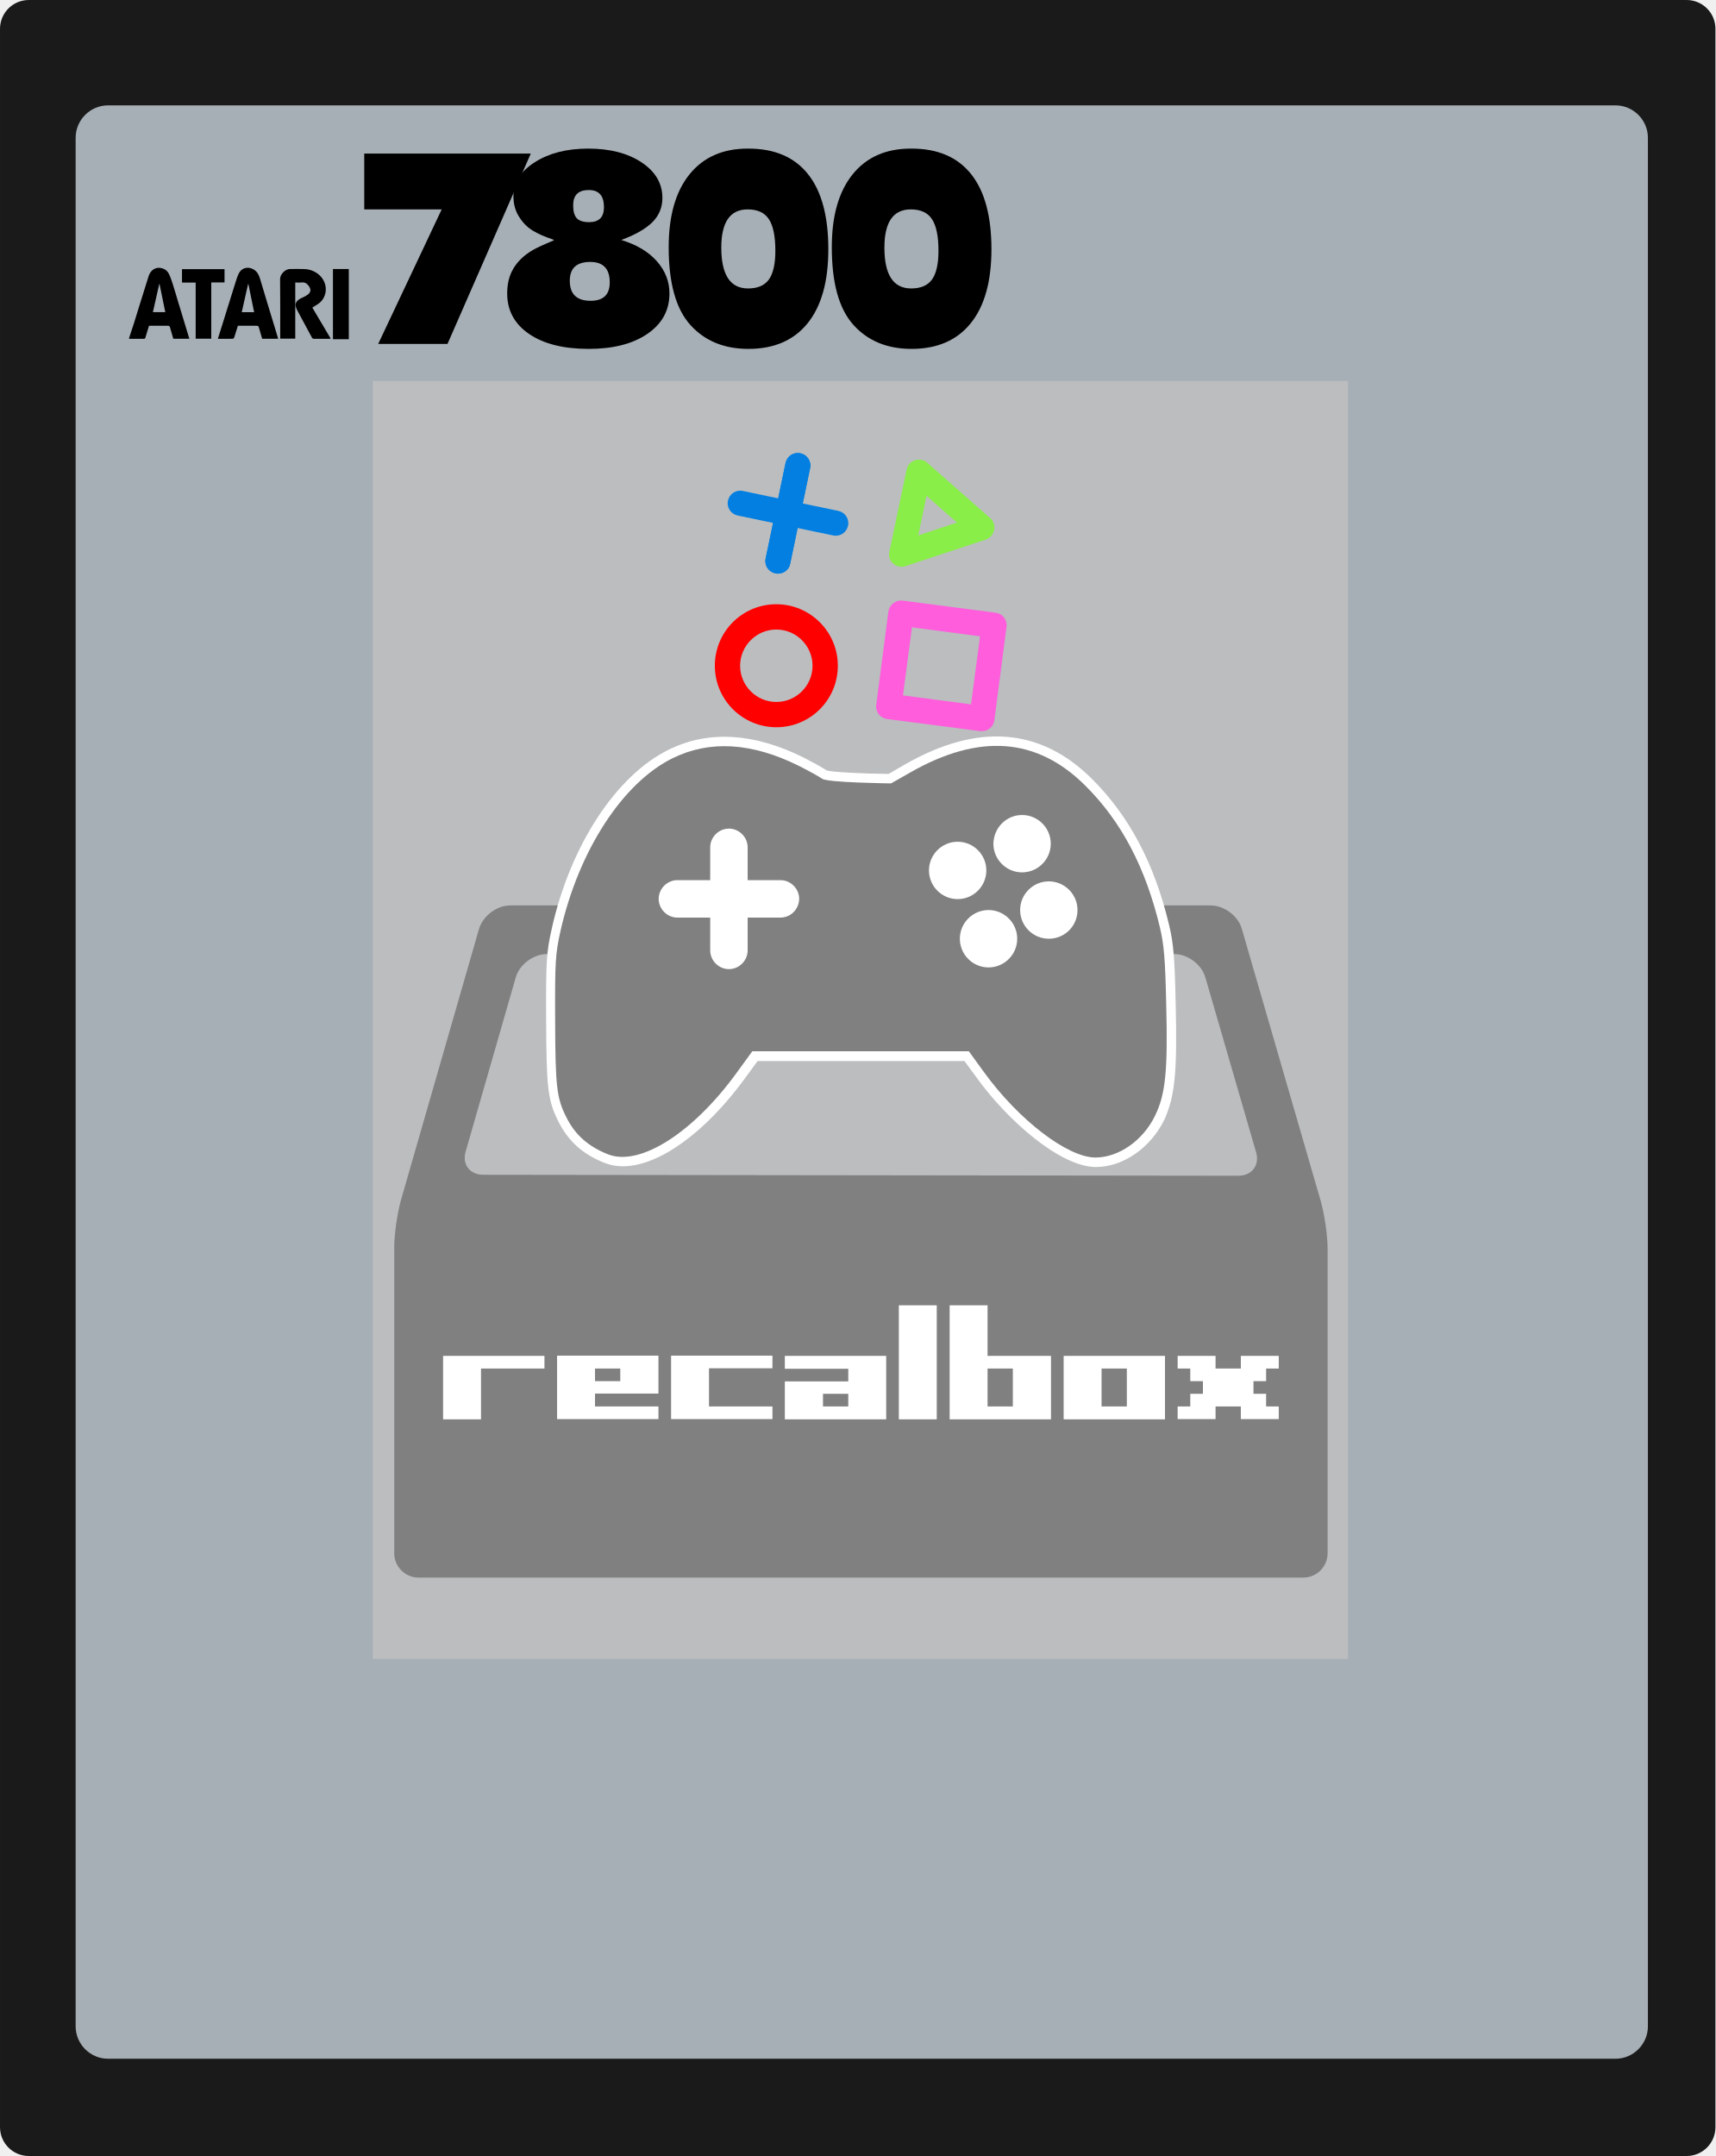
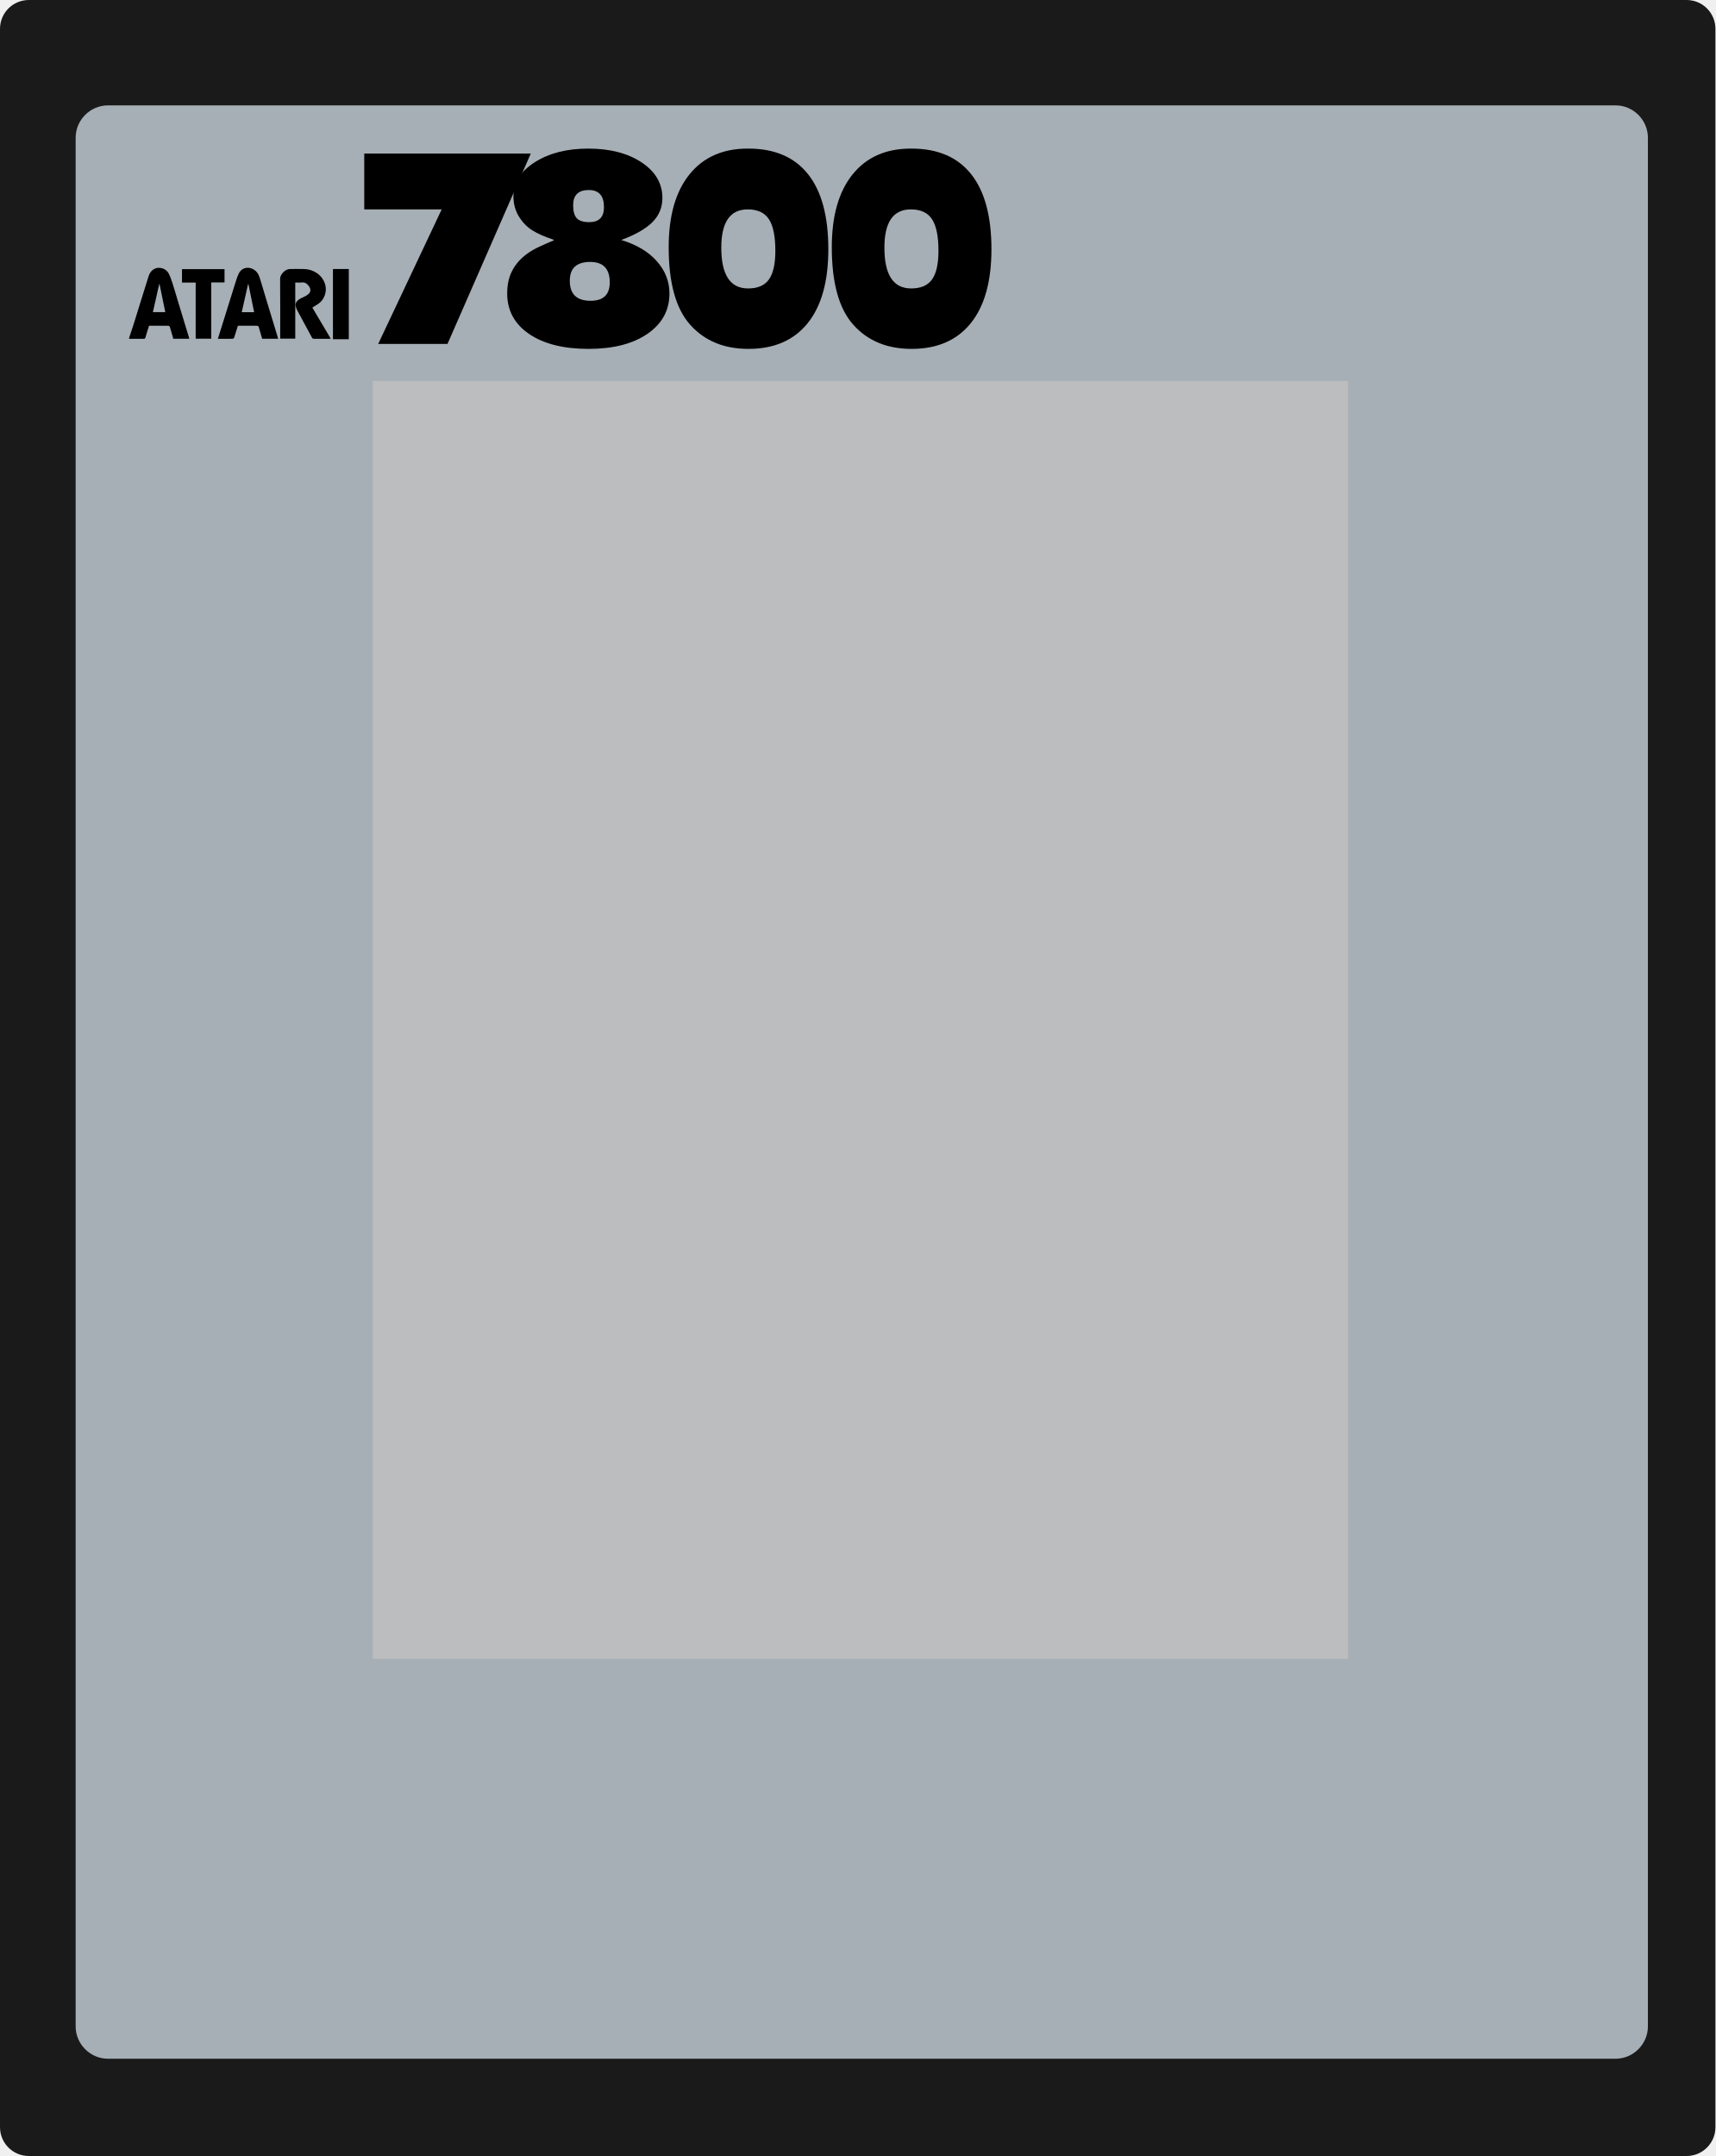
<svg xmlns="http://www.w3.org/2000/svg" viewBox="0 0 203.181 255.336" height="255.336" width="203.181" xml:space="preserve" version="1.1" id="svg2">
  <defs id="defs6">
    <clipPath id="clipPath16" clipPathUnits="userSpaceOnUse">
      <path id="path18" d="m 0,204.269 162.545,0 L 162.545,0 0,0 0,204.269 Z" />
    </clipPath>
  </defs>
  <g transform="matrix(1.25,0,0,-1.25,0,255.3363)" id="g10">
    <g id="g12">
      <g clip-path="url(#clipPath16)" id="g14">
        <g transform="translate(159.8144,0)" id="g20">
          <path id="path22" style="fill:#1a1a1a;fill-opacity:1;fill-rule:nonzero;stroke:none" d="m 0,0 -157.084,0 c -1.508,0 -2.73,1.222 -2.73,2.73 l 0,198.809 c 0,1.507 1.222,2.73 2.73,2.73 l 157.084,0 c 1.508,0 2.73,-1.223 2.73,-2.73 L 2.73,2.73 C 2.73,1.222 1.508,0 0,0" />
        </g>
        <g transform="translate(153.0737,9.2151)" id="g24">
          <path id="path26" style="fill:#a7afb6;fill-opacity:1;fill-rule:nonzero;stroke:none" d="m 0,0 -142.835,0 c -1.689,0 -3.071,1.382 -3.071,3.072 l 0,178.927 c 0,1.689 1.382,3.072 3.071,3.072 l 142.835,0 c 1.689,0 3.072,-1.383 3.072,-3.072 l 0,-178.927 C 3.072,1.382 1.689,0 0,0" />
        </g>
        <path id="path28" style="fill:#bbbdbf;fill-opacity:1;fill-rule:nonzero;stroke:none" d="m 127.732,47.1 -92.407,0 0,121.077 92.407,0 0,-121.077 z" />
        <g transform="translate(15.1151,177.3624)" id="g30">
          <path id="path32" style="fill:#000000;fill-opacity:1;fill-rule:evenodd;stroke:none" d="m 0,0 c -0.008,0.001 -0.017,0.001 -0.025,0.002 -0.2,-0.888 -0.401,-1.776 -0.602,-2.669 l 1.173,0 C 0.362,-1.769 0.181,-0.884 0,0 m -2.885,-5.12 c 0.147,0.444 0.298,0.886 0.44,1.332 0.17,0.536 0.331,1.074 0.499,1.611 0.299,0.963 0.596,1.927 0.903,2.887 0.116,0.363 0.322,0.656 0.711,0.784 C 0.005,1.606 0.61,1.491 0.867,1 1.024,0.7 1.132,0.372 1.237,0.048 1.414,-0.498 1.57,-1.051 1.737,-1.601 2.074,-2.712 2.412,-3.822 2.75,-4.933 2.775,-5.014 2.798,-5.095 2.825,-5.187 l -1.519,0 c -0.105,0.369 -0.21,0.744 -0.324,1.115 -0.015,0.048 -0.084,0.112 -0.128,0.112 -0.613,0.008 -1.226,0.005 -1.846,0.005 -0.116,-0.374 -0.237,-0.739 -0.34,-1.109 -0.031,-0.11 -0.082,-0.133 -0.182,-0.132 -0.457,0.003 -0.914,10e-4 -1.371,10e-4 l 0,0.075 z" />
        </g>
        <path id="path34" style="fill:#000000;fill-opacity:1;fill-rule:evenodd;stroke:none" d="m 31.548,178.782 1.503,0 0,-6.652 -1.503,0 0,6.652 z" />
        <g transform="translate(27.9772,177.5045)" id="g36">
          <path id="path38" style="fill:#000000;fill-opacity:1;fill-rule:evenodd;stroke:none" d="m 0,0 0,-5.322 -1.428,0 0,0.213 c 0,1.815 0.013,3.631 -0.009,5.446 -0.006,0.413 0.466,0.94 0.94,0.94 C -0.04,1.278 0.417,1.291 0.874,1.275 1.752,1.243 2.574,0.695 2.829,-0.172 3.03,-0.854 2.765,-1.638 2.172,-2.03 1.994,-2.148 1.812,-2.257 1.619,-2.378 2.189,-3.341 2.768,-4.32 3.36,-5.319 3.3,-5.327 3.261,-5.336 3.222,-5.336 2.734,-5.337 2.245,-5.339 1.757,-5.333 c -0.054,0 -0.135,0.035 -0.159,0.078 -0.473,0.868 -0.937,1.74 -1.407,2.609 -0.359,0.663 -0.068,0.972 0.498,1.22 0.189,0.083 0.381,0.181 0.537,0.312 0.301,0.253 0.236,0.536 0.053,0.785 C 1.116,-0.106 0.906,0.044 0.597,0.004 0.407,-0.02 0.212,0 0,0" />
        </g>
        <g transform="translate(23.5364,177.3553)" id="g40">
          <path id="path42" style="fill:#000000;fill-opacity:1;fill-rule:evenodd;stroke:none" d="m 0,0 c -0.01,0 -0.02,0 -0.029,0.001 -0.2,-0.885 -0.4,-1.77 -0.601,-2.663 l 1.173,0 C 0.361,-1.766 0.18,-0.883 0,0 m 2.823,-5.18 -1.519,0 c -0.106,0.371 -0.21,0.746 -0.325,1.117 -0.014,0.047 -0.085,0.11 -0.13,0.11 -0.613,0.008 -1.226,0.005 -1.843,0.005 -0.119,-0.381 -0.232,-0.755 -0.355,-1.126 -0.016,-0.047 -0.086,-0.108 -0.133,-0.109 -0.462,-0.008 -0.925,-0.005 -1.412,-0.005 0.13,0.417 0.256,0.816 0.381,1.216 0.414,1.325 0.824,2.65 1.241,3.973 0.101,0.32 0.196,0.645 0.335,0.949 0.324,0.716 1.122,0.753 1.641,0.278 C 0.935,1.018 1.039,0.72 1.128,0.424 1.331,-0.249 1.531,-0.922 1.735,-1.595 2.071,-2.706 2.41,-3.816 2.748,-4.927 2.772,-5.008 2.796,-5.09 2.823,-5.18" />
        </g>
        <g transform="translate(18.541,172.1811)" id="g44">
          <path id="path46" style="fill:#000000;fill-opacity:1;fill-rule:evenodd;stroke:none" d="m 0,0 0,5.316 -1.297,0 0,1.272 4.031,0 0,-1.259 -1.256,0 L 1.478,0 0,0 Z" />
        </g>
        <g transform="translate(34.5141,189.7175)" id="g48">
          <path id="path50" style="fill:#000000;fill-opacity:1;fill-rule:nonzero;stroke:none" d="m 0,0 15.778,0 -7.889,-18.031 -6.566,0 L 7.338,-5.287 0,-5.287 0,0 Z" />
        </g>
        <g transform="translate(57.2281,184.6423)" id="g52">
          <path id="path54" style="fill:#000000;fill-opacity:1;fill-rule:nonzero;stroke:none" d="m 0,0 c 0,1.082 -0.48,1.623 -1.44,1.623 -0.986,0 -1.479,-0.481 -1.479,-1.444 0,-0.582 0.117,-0.994 0.351,-1.237 0.234,-0.242 0.622,-0.363 1.166,-0.363 C -0.467,-1.421 0,-0.948 0,0 m 0.548,-7.13 c 0,1.293 -0.617,1.94 -1.85,1.94 -1.291,0 -1.936,-0.594 -1.936,-1.782 0,-1.267 0.657,-1.9 1.97,-1.9 1.211,0 1.816,0.58 1.816,1.742 m 1.093,4.02 c 1.451,-0.441 2.575,-1.112 3.371,-2.012 0.795,-0.901 1.194,-1.918 1.194,-3.053 0,-1.594 -0.695,-2.868 -2.082,-3.822 -1.388,-0.955 -3.247,-1.432 -5.578,-1.432 -2.381,0 -4.262,0.473 -5.644,1.418 -1.382,0.946 -2.072,2.224 -2.072,3.836 0,0.405 0.038,0.786 0.114,1.142 0.077,0.355 0.194,0.688 0.354,0.999 0.159,0.311 0.359,0.603 0.601,0.878 0.242,0.275 0.526,0.529 0.85,0.763 0.325,0.234 0.707,0.453 1.146,0.655 0.44,0.203 0.895,0.403 1.366,0.601 l 0,0.027 -0.038,0 c 0,0.018 -0.013,0.027 -0.038,0.027 0,0.018 -0.013,0.027 -0.039,0.027 -0.764,0.252 -1.397,0.531 -1.9,0.838 -0.503,0.306 -0.933,0.74 -1.289,1.303 -0.357,0.563 -0.535,1.213 -0.535,1.952 0,1.287 0.675,2.361 2.025,3.221 1.349,0.86 3.036,1.29 5.061,1.29 2.063,0 3.75,-0.437 5.062,-1.31 C 4.881,3.364 5.537,2.243 5.537,0.875 5.537,-0.026 5.222,-0.791 4.592,-1.421 3.961,-2.052 2.978,-2.615 1.641,-3.11" />
        </g>
        <g transform="translate(83.8012,180.8075)" id="g56">
          <path id="path58" style="fill:#000000;fill-opacity:1;fill-rule:nonzero;stroke:none" d="m 0,0 c 0,-2.578 0.845,-3.867 2.535,-3.867 0.914,0 1.574,0.284 1.979,0.854 0.405,0.569 0.608,1.474 0.608,2.715 0,1.367 -0.203,2.363 -0.608,2.986 C 4.109,3.312 3.438,3.623 2.501,3.623 0.833,3.623 0,2.416 0,0 m 2.57,9.383 c 2.478,0 4.36,-0.806 5.645,-2.418 1.285,-1.612 1.927,-3.984 1.927,-7.118 0,-3.052 -0.654,-5.389 -1.962,-7.01 -1.308,-1.621 -3.178,-2.431 -5.61,-2.431 -2.307,0 -4.144,0.758 -5.508,2.276 -1.365,1.517 -2.047,3.969 -2.047,7.354 0,2.972 0.656,5.272 1.97,6.902 1.313,1.63 3.152,2.445 5.516,2.445 l 0.069,0 z" />
        </g>
        <g transform="translate(68.3456,180.8075)" id="g60">
          <path id="path62" style="fill:#000000;fill-opacity:1;fill-rule:nonzero;stroke:none" d="m 0,0 c 0,-2.578 0.845,-3.867 2.536,-3.867 0.913,0 1.573,0.284 1.978,0.854 0.405,0.569 0.608,1.474 0.608,2.715 0,1.367 -0.203,2.363 -0.608,2.986 C 4.109,3.312 3.438,3.623 2.501,3.623 0.834,3.623 0,2.416 0,0 m 2.57,9.383 c 2.478,0 4.36,-0.806 5.645,-2.418 1.285,-1.612 1.927,-3.984 1.927,-7.118 0,-3.052 -0.654,-5.389 -1.962,-7.01 -1.308,-1.621 -3.178,-2.431 -5.61,-2.431 -2.307,0 -4.144,0.758 -5.508,2.276 -1.365,1.517 -2.047,3.969 -2.047,7.354 0,2.972 0.656,5.272 1.97,6.902 1.313,1.63 3.152,2.445 5.516,2.445 l 0.069,0 z" />
        </g>
      </g>
    </g>
  </g>
-   <g id="g4379" transform="matrix(0.1960642,0,0,0.1960642,25.51798,82.64631)">
-     <path style="fill:#ff0000" id="path9" d="m 338.831,17.757 c -20.411,0 -37.15,-16.593 -37.15,-37.15 0,-20.557 16.593,-37.15 37.15,-37.15 20.411,0 37.15,16.593 37.15,37.15 0,20.557 -16.593,37.15 -37.15,37.15 z m 0,-59.029 c -12.041,0 -21.879,9.838 -21.879,21.879 0,12.041 9.838,21.879 21.879,21.879 12.041,0 21.879,-9.838 21.879,-21.879 0,-12.041 -9.838,-21.879 -21.879,-21.879 z" class="st0" />
-     <path style="fill:#ff5ddc" id="path11" d="m 463.057,20.106 c -0.294,0 -0.734,0 -1.028,0 l -56.386,-7.342 C 403.587,12.471 401.825,11.443 400.65,9.828 399.476,8.212 398.888,6.157 399.182,4.248 l 7.342,-56.386 c 0.587,-4.111 4.405,-7.048 8.517,-6.608 l 56.386,7.342 c 2.056,0.294 3.818,1.322 4.993,2.937 1.175,1.615 1.762,3.671 1.468,5.58 l -7.342,56.386 c -0.441,3.818 -3.671,6.608 -7.489,6.608 z m -47.723,-21.585 41.115,5.433 5.433,-41.115 -41.115,-5.433 -5.433,41.115 z" class="st1" />
-     <path style="fill:#027fe1" id="path13" d="m 339.859,-75.045 c -0.587,0 -1.028,0 -1.615,-0.147 -4.111,-0.881 -6.755,-4.846 -5.874,-8.957 l 12.041,-57.708 c 0.881,-4.112 4.846,-6.755 8.957,-5.874 4.112,0.881 6.755,4.846 5.874,8.957 l -12.041,57.708 c -0.587,3.524 -3.818,6.02 -7.342,6.02 z" class="st2" />
-     <path style="fill:#027fe1" id="path15" d="m 339.859,-75.045 c -0.587,0 -1.028,0 -1.615,-0.147 -4.111,-0.881 -6.755,-4.846 -5.874,-8.957 l 12.041,-57.708 c 0.881,-4.112 4.846,-6.755 8.957,-5.874 4.112,0.881 6.755,4.846 5.874,8.957 l -12.041,57.708 c -0.587,3.524 -3.818,6.02 -7.342,6.02 z" class="st2" />
-     <path style="fill:#027fe1" id="path17" d="m 374.807,-97.952 c -0.587,0 -1.028,0 -1.615,-0.147 l -57.708,-12.041 c -4.111,-0.881 -6.755,-4.846 -5.874,-8.957 0.881,-4.111 4.846,-6.755 8.957,-5.874 l 57.708,12.041 c 4.111,0.881 6.755,4.846 5.874,8.957 -0.734,3.524 -3.818,6.02 -7.342,6.02 z" class="st2" />
-     <path style="fill:#8aee49" id="path19" d="m 414.453,-79.157 c -1.909,0 -3.671,-0.734 -4.993,-1.909 -2.056,-1.762 -2.937,-4.552 -2.349,-7.195 l 10.426,-49.632 c 0.587,-2.643 2.496,-4.846 4.993,-5.58 2.496,-0.881 5.433,-0.294 7.489,1.468 l 38.031,33.479 c 2.056,1.762 2.937,4.552 2.349,7.195 -0.587,2.643 -2.496,4.846 -4.993,5.727 l -48.457,16.005 c -1.028,0.294 -1.762,0.441 -2.496,0.441 z m 15.124,-42.877 -4.993,23.935 23.347,-7.782 -18.355,-16.152 z" class="st3" />
-     <path style="fill:#808080" id="path21" d="M 667.75,304.093 620.028,139.487 c -2.203,-7.782 -10.719,-14.097 -18.795,-14.097 l -423.19,0 c -8.076,0 -16.446,6.314 -18.795,14.097 L 112.111,303.212 C 109.909,310.995 108,323.916 108,331.993 l 0,184.724 c 0,8.076 6.608,14.684 14.684,14.684 l 534.494,0 c 8.076,0 14.684,-6.608 14.684,-14.684 l 0,-183.842 c 0,-8.076 -1.909,-20.998 -4.111,-28.78 z M 617.972,288.675 161.743,288.088 c -8.076,0 -12.922,-6.314 -10.572,-14.097 L 181.42,168.854 c 2.203,-7.782 10.719,-14.097 18.795,-14.097 l 378.992,0 c 8.076,0 16.593,6.314 18.795,14.097 l 30.689,105.724 c 2.203,7.782 -2.643,14.097 -10.719,14.097 z" class="st4" />
-     <path style="fill:#ffffff" d="m 160.422,435.808 -22.907,0 0,-38.325 61.232,0 0,7.636 -38.325,0 0,30.689 0,0 z" class="st5" id="path3079_4_" />
-     <path style="fill:#ffffff" d="m 229.289,428.025 38.325,0 0,7.636 -61.232,0 0,-38.325 61.232,0 0,22.907 -38.325,0 0,7.782 z m 0,-15.271 15.271,0 0,-7.636 -15.271,0 0,7.636 z" class="st5" id="path3081_4_" />
-     <path style="fill:#ffffff" d="m 298.157,428.025 38.325,0 0,7.636 -61.232,0 0,-38.325 61.232,0 0,7.636 -38.325,0 0,23.054 z" class="st5" id="path3083_4_" />
-     <path style="fill:#ffffff" d="m 343.97,397.483 61.232,0 0,38.325 -61.232,0 0,-22.907 38.325,0 0,-7.636 -38.325,0 0,-7.782 z m 23.054,30.543 15.271,0 0,-7.636 -15.271,0 0,7.636 z" class="st5" id="path3085_4_" />
-     <path style="fill:#ffffff" d="m 412.838,366.94 22.907,0 0,68.868 -22.907,0 0,-68.868 z" class="st5" id="path3087_4_" />
-     <path style="fill:#ffffff" d="m 443.527,366.94 22.907,0 0,30.543 38.325,0 0,38.325 -61.232,0 0,-68.868 z m 22.907,61.085 15.271,0 0,-22.907 -15.271,0 0,22.907 z" class="st5" id="path3089_4_" />
-     <path style="fill:#ffffff" d="m 512.395,397.483 61.232,0 0,38.325 -61.232,0 0,-38.325 z m 22.907,30.543 15.271,0 0,-22.907 -15.271,0 0,22.907 z" class="st5" id="path3091_4_" />
-     <path style="fill:#ffffff" d="m 588.898,420.39 7.636,0 0,-7.636 -7.636,0 0,-7.636 -7.636,0 0,-7.636 22.907,0 0,7.636 15.271,0 0,-7.636 22.907,0 0,7.636 -7.636,0 0,7.636 -7.636,0 0,7.636 7.636,0 0,7.636 7.636,0 0,7.636 -22.907,0 0,-7.636 -15.271,0 0,7.636 -22.907,0 0,-7.636 7.636,0 0,-7.636 z" class="st5" id="path3093_4_" />
-     <path style="fill:#ffffff" id="path31" d="M 580.088,185.154 C 579.5,157.254 578.766,148.297 576.123,137.284 567.313,100.281 552.041,71.353 529.428,48.887 498.445,18.051 460.561,15.114 416.803,40.077 l -10.132,5.874 C 391.106,45.803 373.191,44.922 369.373,43.894 366.437,41.985 359.976,38.461 355.13,35.965 325.175,21.134 297.863,19.519 273.928,31.266 242.064,46.831 214.311,89.268 203.152,139.487 c -3.23,14.537 -3.524,19.089 -3.377,55.211 0.147,40.968 1.028,48.457 7.342,61.085 6.02,12.041 14.978,20.117 28.34,25.256 3.377,1.322 6.901,1.909 10.719,1.909 21.439,0 49.778,-20.117 74.154,-53.743 l 7.195,-9.838 124.96,0 7.195,9.838 c 18.942,26.284 50.806,54.184 72.245,54.184 16.299,0 32.892,-11.453 41.262,-28.487 6.314,-13.95 7.929,-28.34 6.901,-69.749 z" class="st5" />
-     <path style="fill:#808080" id="path33" d="m 574.361,185.3 c -0.587,-27.459 -1.322,-36.122 -3.818,-46.695 -8.664,-36.122 -23.201,-63.875 -45.08,-85.607 C 496.242,23.924 461.442,21.281 419.739,45.069 l -11.6,6.608 c 0,0 -38.325,-0.441 -41.555,-2.79 -2.203,-1.468 -8.517,-4.993 -14.097,-7.782 -28.34,-14.097 -53.743,-15.712 -76.209,-4.699 -30.249,14.831 -56.827,55.799 -67.84,104.403 -3.084,13.95 -3.377,18.355 -3.23,54.037 0.147,40.087 0.881,46.842 6.755,58.442 5.286,10.719 13.362,17.768 25.256,22.466 l 0,0 c 19.236,7.489 51.541,-13.069 78.118,-49.925 l 8.957,-12.334 130.834,0 8.957,12.334 c 20.998,29.074 50.659,51.834 67.546,51.834 13.95,0 28.78,-10.279 35.976,-25.256 6.314,-12.922 7.782,-26.872 6.755,-67.105 z m -233.034,-52.568 -19.823,0 0,19.823 c 0,6.167 -5.139,11.307 -11.307,11.307 -6.167,0 -11.307,-5.139 -11.307,-11.307 l 0,-19.823 -19.823,0 c -6.167,0 -11.307,-5.139 -11.307,-11.307 0,-6.167 5.139,-11.307 11.307,-11.307 l 19.823,0 0,-19.823 c 0,-6.167 5.139,-11.307 11.307,-11.307 6.167,0 11.307,5.139 11.307,11.307 l 0,19.823 19.823,0 c 6.167,0 11.307,5.139 11.307,11.307 -0.147,6.314 -5.139,11.307 -11.307,11.307 z M 487.285,70.766 c 9.545,0 17.327,7.782 17.327,17.327 0,9.545 -7.782,17.327 -17.327,17.327 -9.545,0 -17.327,-7.782 -17.327,-17.327 0.147,-9.545 7.782,-17.327 17.327,-17.327 z M 431.046,104.245 c 0,-9.545 7.782,-17.327 17.327,-17.327 9.545,0 17.327,7.782 17.327,17.327 0,9.545 -7.782,17.327 -17.327,17.327 -9.545,0 -17.327,-7.782 -17.327,-17.327 z m 35.976,58.589 c -9.545,0 -17.327,-7.782 -17.327,-17.327 0,-9.545 7.782,-17.327 17.327,-17.327 9.545,0 17.327,7.782 17.327,17.327 0,9.545 -7.782,17.327 -17.327,17.327 z m 36.416,-17.327 c -9.545,0 -17.327,-7.782 -17.327,-17.327 0,-9.545 7.782,-17.327 17.327,-17.327 9.545,0 17.327,7.782 17.327,17.327 0,9.691 -7.782,17.327 -17.327,17.327 z" class="st4" />
-     <g transform="matrix(2.075122,0,0,2.075122,-336.9634,-563.5536)" id="g35">
-       <path style="fill:#d40000" d="m 403.4,511.6 0,0 0,0 z" class="st6" id="path3_1_" />
-       <path style="fill:#d40000" d="m 403.4,504.7 0,0 0,0 z" class="st6" id="path5_1_" />
-       <path style="fill:#d40000" d="m 403.4,497.9 0,0 0,0 z" class="st6" id="path7_1_" />
-       <path style="fill:#d40000" d="m 403.4,501.3 0,0 0,0 z" class="st6" id="path9_1_" />
-       <path style="fill:#d40000" d="m 403.4,515 0,0 0,0 z" class="st6" id="path11_1_" />
-       <path style="fill:#d40000" d="m 403.4,508.1 0,0 0,0 z" class="st6" id="path13_1_" />
-       <path style="fill:#d40000" d="m 403.4,494.5 0,0 0,0 z" class="st6" id="path15_1_" />
-     </g>
-   </g>
</svg>
